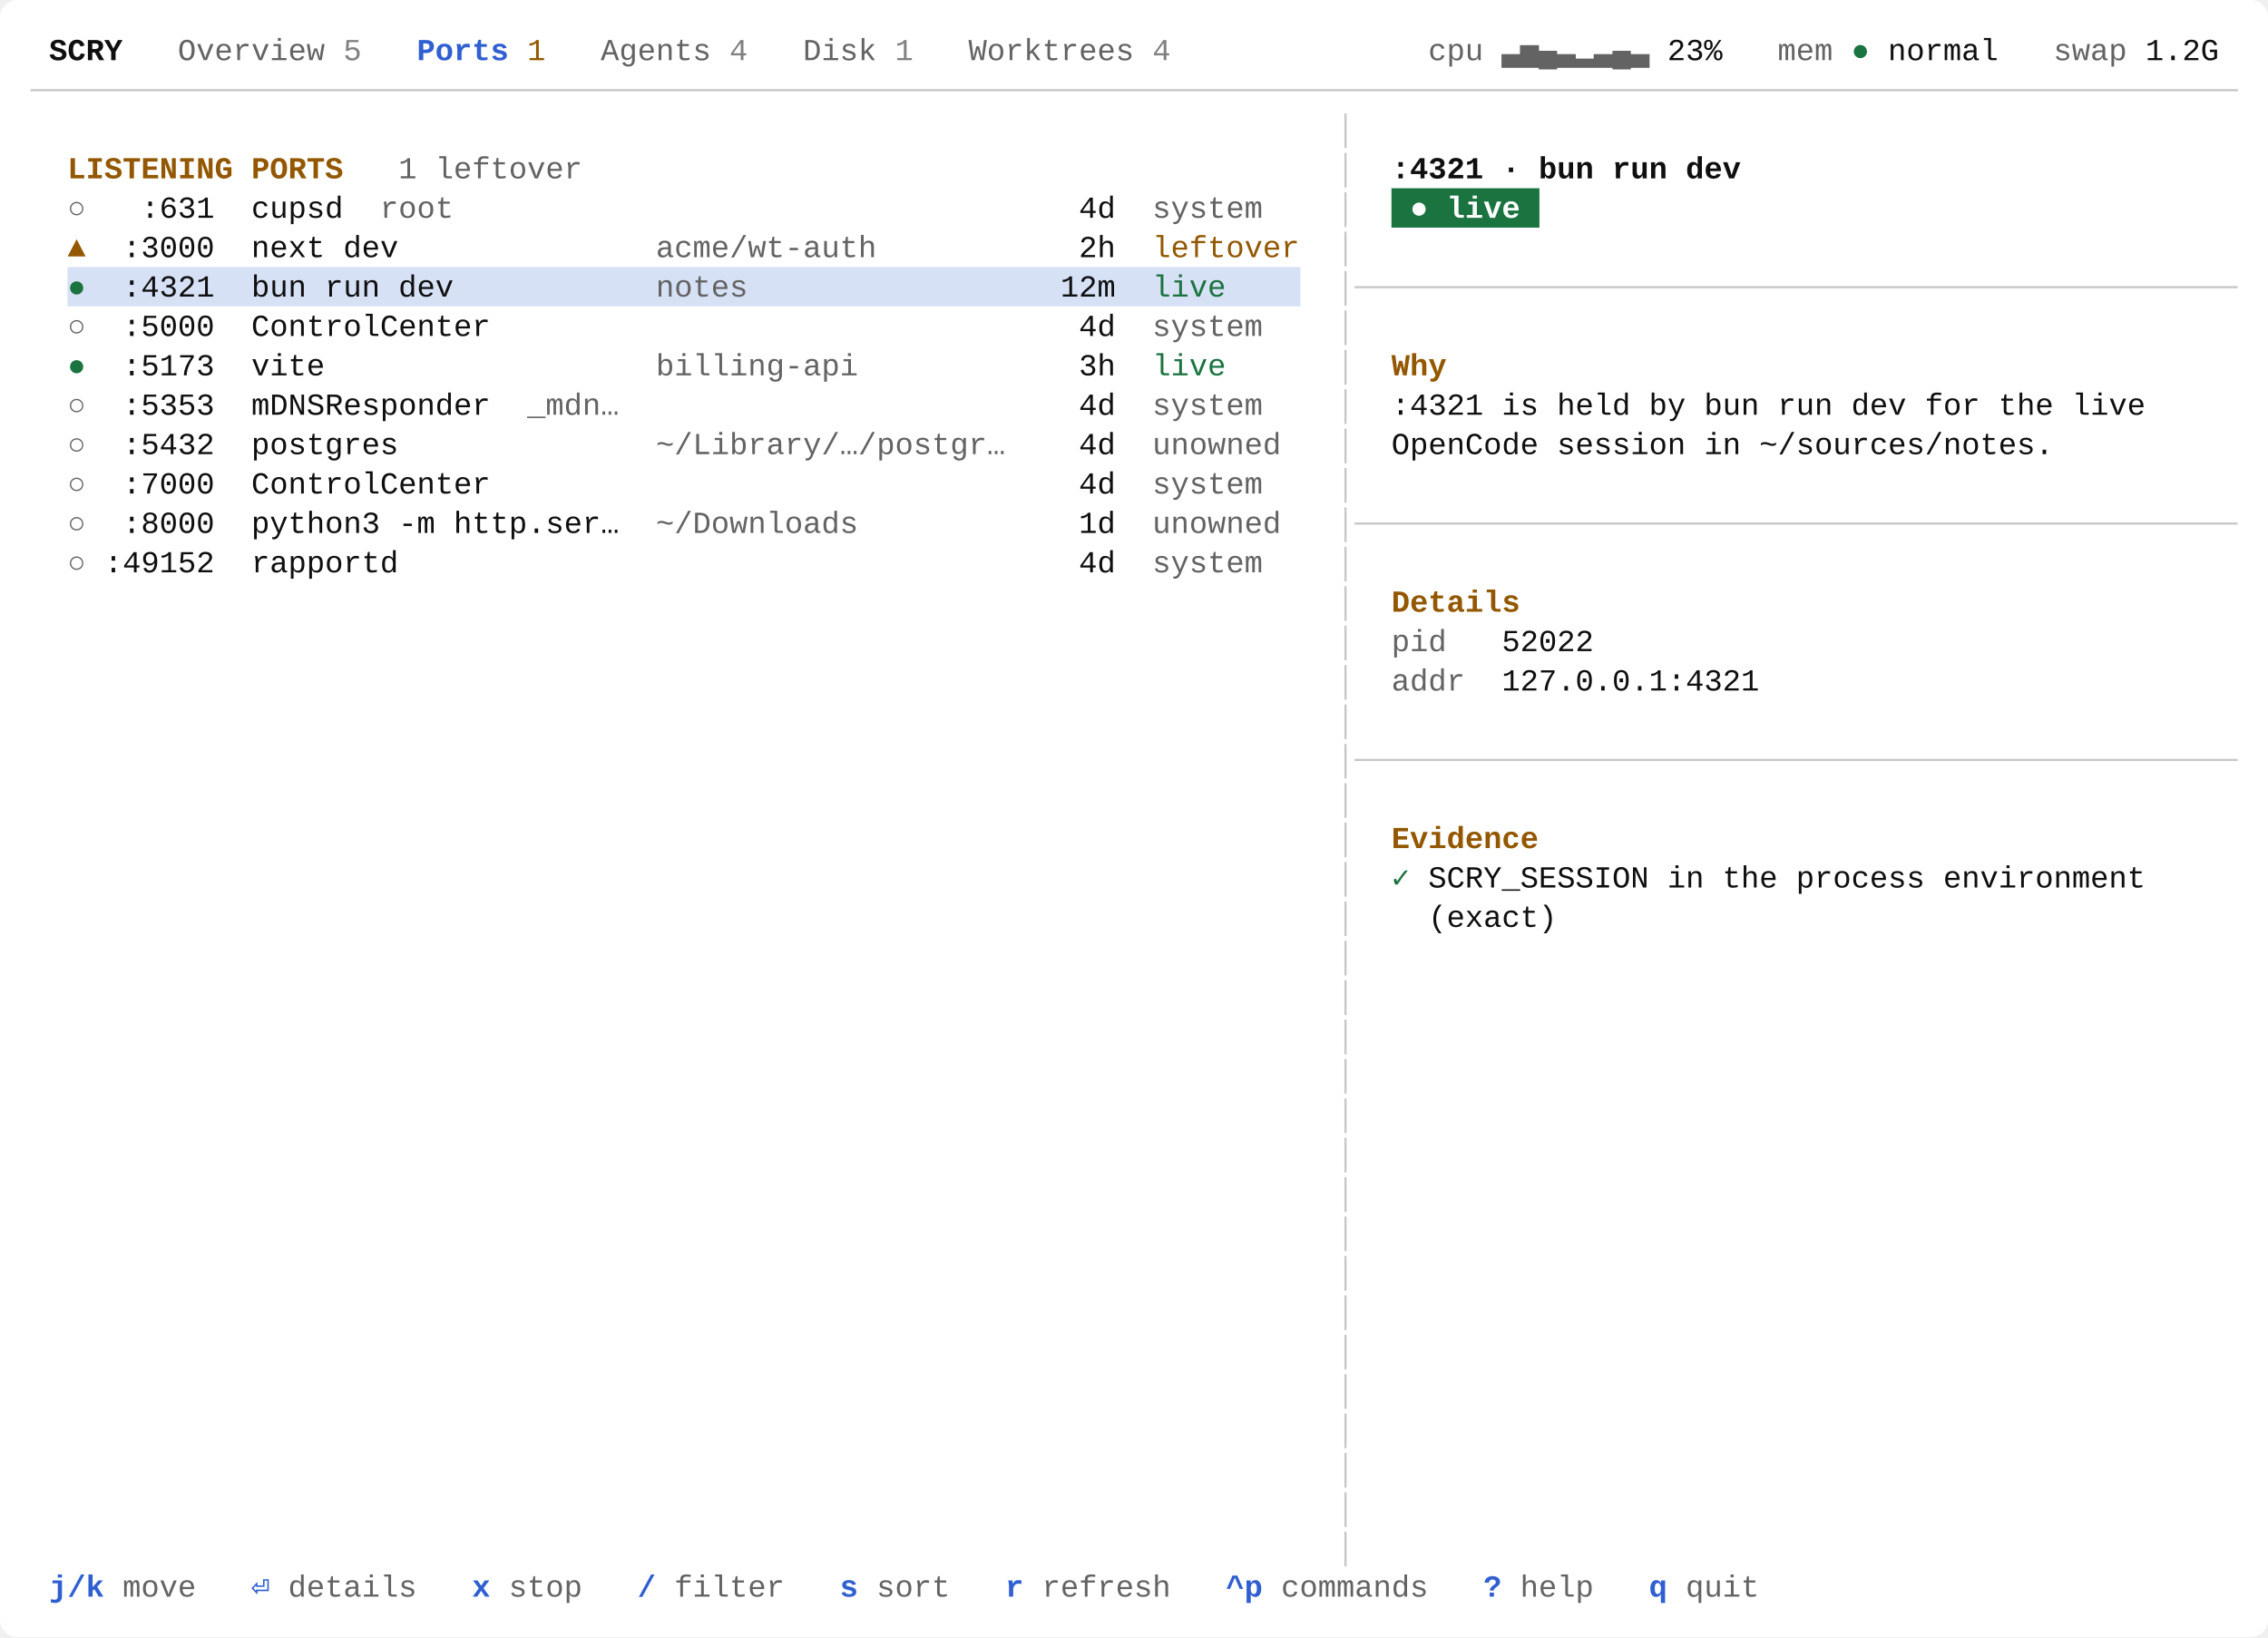
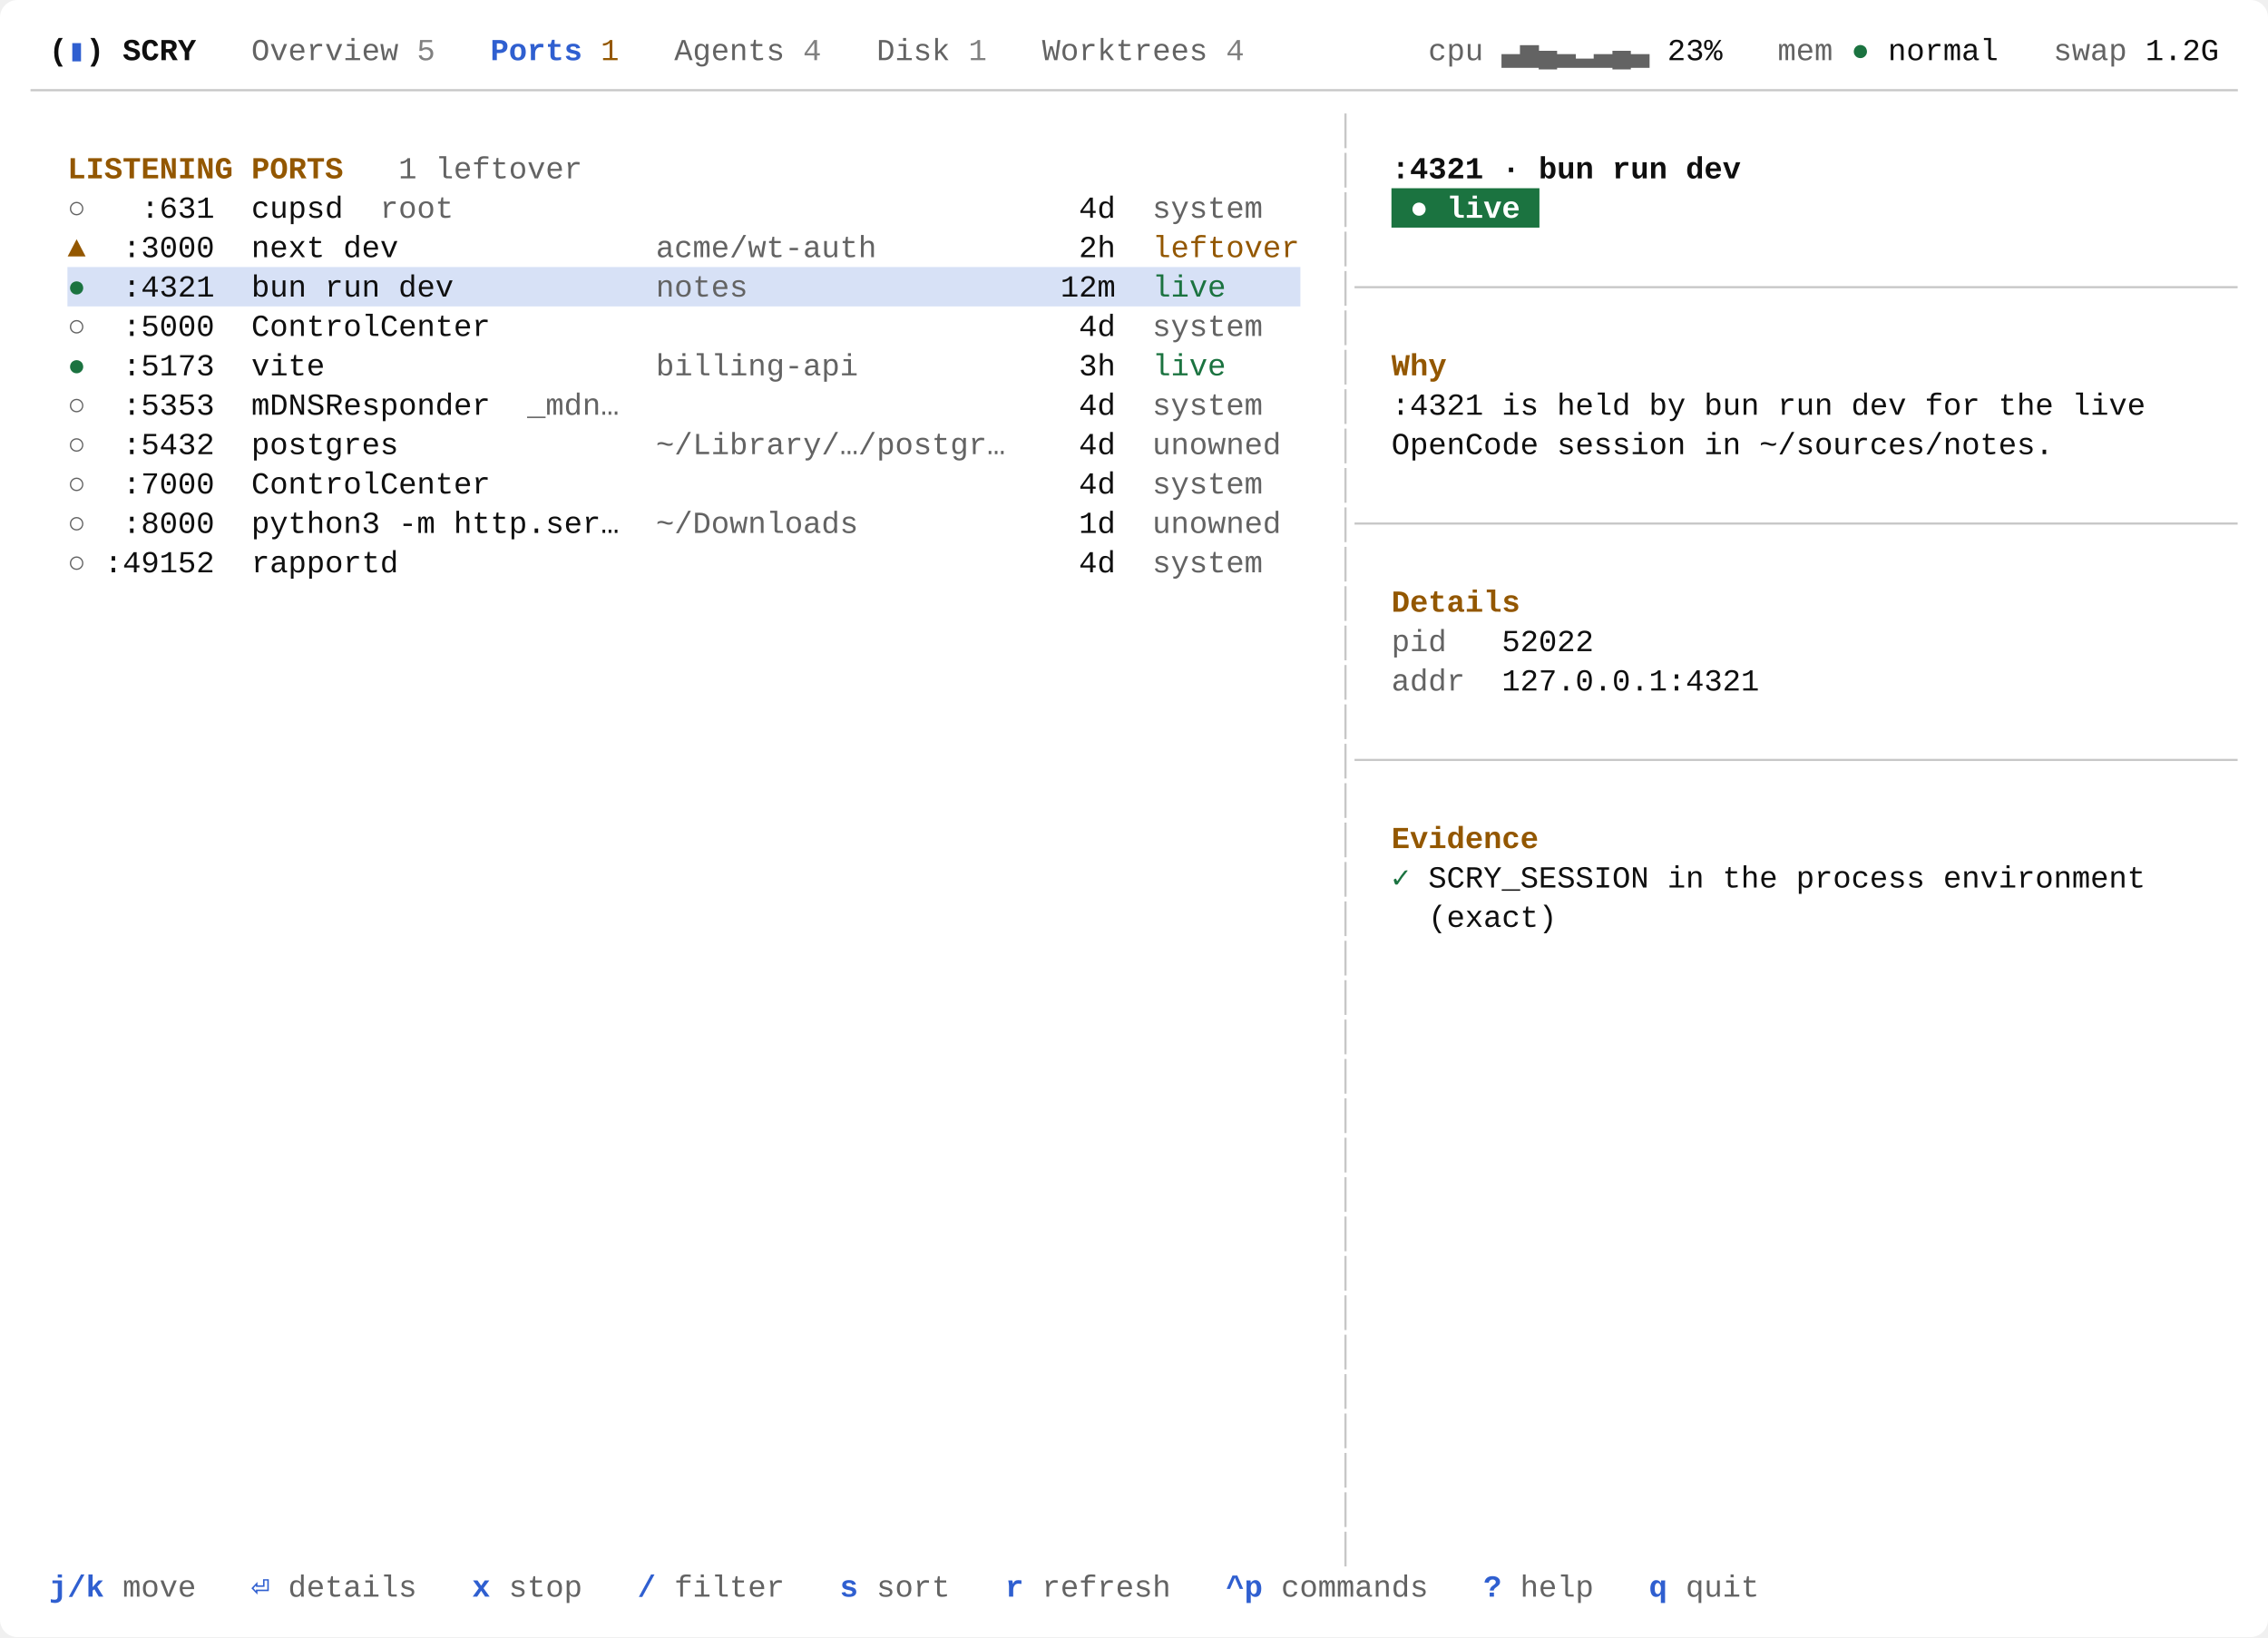
<svg xmlns="http://www.w3.org/2000/svg" width="1036" height="748" viewBox="0 0 1036 748">
  <style>text{font-family:ui-monospace,SFMono-Regular,"SF Mono",Menlo,Consolas,"Liberation Mono","DejaVu Sans Mono",monospace;font-size:14px;white-space:pre}</style>
  <rect width="1036" height="748" rx="8" fill="#ffffff" />
  <g transform="translate(14 14)">
-     <text x="8.4" y="13.5" fill="#0f0f0f" textLength="33.6" lengthAdjust="spacingAndGlyphs" xml:space="preserve" font-weight="700">SCRY</text>
-     <text x="67.2" y="13.5" fill="#636363" textLength="67.2" lengthAdjust="spacingAndGlyphs" xml:space="preserve">Overview</text>
-     <text x="142.8" y="13.5" fill="#808080" textLength="8.4" lengthAdjust="spacingAndGlyphs" xml:space="preserve">5</text>
-     <text x="176.4" y="13.5" fill="#2f5fd0" textLength="42.0" lengthAdjust="spacingAndGlyphs" xml:space="preserve" font-weight="700">Ports</text>
-     <text x="226.8" y="13.5" fill="#935700" textLength="8.4" lengthAdjust="spacingAndGlyphs" xml:space="preserve">1</text>
-     <text x="260.4" y="13.5" fill="#636363" textLength="50.4" lengthAdjust="spacingAndGlyphs" xml:space="preserve">Agents</text>
-     <text x="319.2" y="13.5" fill="#808080" textLength="8.4" lengthAdjust="spacingAndGlyphs" xml:space="preserve">4</text>
-     <text x="352.8" y="13.5" fill="#636363" textLength="33.6" lengthAdjust="spacingAndGlyphs" xml:space="preserve">Disk</text>
-     <text x="394.8" y="13.5" fill="#808080" textLength="8.4" lengthAdjust="spacingAndGlyphs" xml:space="preserve">1</text>
-     <text x="428.4" y="13.5" fill="#636363" textLength="75.6" lengthAdjust="spacingAndGlyphs" xml:space="preserve">Worktrees</text>
-     <text x="512.4" y="13.5" fill="#808080" textLength="8.4" lengthAdjust="spacingAndGlyphs" xml:space="preserve">4</text>
+     <text x="8.4" y="13.5" fill="#0f0f0f" textLength="8.4" lengthAdjust="spacingAndGlyphs" xml:space="preserve" font-weight="700">(</text>
+     <text x="16.8" y="13.5" fill="#2f5fd0" textLength="8.4" lengthAdjust="spacingAndGlyphs" xml:space="preserve">▮</text>
+     <text x="25.2" y="13.5" fill="#0f0f0f" textLength="50.4" lengthAdjust="spacingAndGlyphs" xml:space="preserve" font-weight="700">) SCRY</text>
+     <text x="100.8" y="13.5" fill="#636363" textLength="67.2" lengthAdjust="spacingAndGlyphs" xml:space="preserve">Overview</text>
+     <text x="176.4" y="13.5" fill="#808080" textLength="8.4" lengthAdjust="spacingAndGlyphs" xml:space="preserve">5</text>
+     <text x="210.0" y="13.5" fill="#2f5fd0" textLength="42.0" lengthAdjust="spacingAndGlyphs" xml:space="preserve" font-weight="700">Ports</text>
+     <text x="260.4" y="13.5" fill="#935700" textLength="8.4" lengthAdjust="spacingAndGlyphs" xml:space="preserve">1</text>
+     <text x="294.0" y="13.5" fill="#636363" textLength="50.4" lengthAdjust="spacingAndGlyphs" xml:space="preserve">Agents</text>
+     <text x="352.8" y="13.5" fill="#808080" textLength="8.4" lengthAdjust="spacingAndGlyphs" xml:space="preserve">4</text>
+     <text x="386.4" y="13.5" fill="#636363" textLength="33.6" lengthAdjust="spacingAndGlyphs" xml:space="preserve">Disk</text>
+     <text x="428.4" y="13.5" fill="#808080" textLength="8.4" lengthAdjust="spacingAndGlyphs" xml:space="preserve">1</text>
+     <text x="462.0" y="13.5" fill="#636363" textLength="75.6" lengthAdjust="spacingAndGlyphs" xml:space="preserve">Worktrees</text>
+     <text x="546.0" y="13.5" fill="#808080" textLength="8.4" lengthAdjust="spacingAndGlyphs" xml:space="preserve">4</text>
    <text x="638.4" y="13.5" fill="#636363" textLength="100.8" lengthAdjust="spacingAndGlyphs" xml:space="preserve">cpu ▃▅▄▃▂▃▄▃</text>
    <text x="747.6" y="13.5" fill="#0f0f0f" textLength="25.2" lengthAdjust="spacingAndGlyphs" xml:space="preserve">23%</text>
    <text x="798.0" y="13.5" fill="#636363" textLength="25.2" lengthAdjust="spacingAndGlyphs" xml:space="preserve">mem</text>
    <text x="831.6" y="13.5" fill="#1b7340" textLength="8.4" lengthAdjust="spacingAndGlyphs" xml:space="preserve">●</text>
    <text x="848.4" y="13.5" fill="#0f0f0f" textLength="50.4" lengthAdjust="spacingAndGlyphs" xml:space="preserve">normal</text>
    <text x="924.0" y="13.5" fill="#636363" textLength="33.6" lengthAdjust="spacingAndGlyphs" xml:space="preserve">swap</text>
    <text x="966.0" y="13.5" fill="#0f0f0f" textLength="33.6" lengthAdjust="spacingAndGlyphs" xml:space="preserve">1.2G</text>
    <text x="0.0" y="31.5" fill="#c7c7c7" textLength="1008.0" lengthAdjust="spacingAndGlyphs" xml:space="preserve">────────────────────────────────────────────────────────────────────────────────────────────────────────────────────────</text>
    <text x="596.4" y="49.5" fill="#c7c7c7" textLength="8.4" lengthAdjust="spacingAndGlyphs" xml:space="preserve">│</text>
    <text x="16.8" y="67.5" fill="#935700" textLength="126.0" lengthAdjust="spacingAndGlyphs" xml:space="preserve" font-weight="700">LISTENING PORTS</text>
    <text x="168.0" y="67.5" fill="#636363" textLength="84.0" lengthAdjust="spacingAndGlyphs" xml:space="preserve">1 leftover</text>
    <text x="596.4" y="67.5" fill="#c7c7c7" textLength="8.4" lengthAdjust="spacingAndGlyphs" xml:space="preserve">│</text>
    <text x="621.6" y="67.5" fill="#0f0f0f" textLength="159.6" lengthAdjust="spacingAndGlyphs" xml:space="preserve" font-weight="700">:4321 · bun run dev</text>
    <rect x="621.6" y="72" width="67.6" height="18" fill="#1b7340" />
    <text x="16.8" y="85.5" fill="#636363" textLength="8.4" lengthAdjust="spacingAndGlyphs" xml:space="preserve">○</text>
    <text x="50.4" y="85.5" fill="#0f0f0f" textLength="33.6" lengthAdjust="spacingAndGlyphs" xml:space="preserve">:631</text>
    <text x="100.8" y="85.5" fill="#0f0f0f" textLength="42.0" lengthAdjust="spacingAndGlyphs" xml:space="preserve">cupsd</text>
    <text x="159.6" y="85.5" fill="#636363" textLength="33.6" lengthAdjust="spacingAndGlyphs" xml:space="preserve">root</text>
    <text x="478.8" y="85.5" fill="#0f0f0f" textLength="16.8" lengthAdjust="spacingAndGlyphs" xml:space="preserve">4d</text>
    <text x="512.4" y="85.5" fill="#636363" textLength="50.4" lengthAdjust="spacingAndGlyphs" xml:space="preserve">system</text>
    <text x="596.4" y="85.5" fill="#c7c7c7" textLength="8.4" lengthAdjust="spacingAndGlyphs" xml:space="preserve">│</text>
    <text x="630.0" y="85.5" fill="#ffffff" textLength="50.4" lengthAdjust="spacingAndGlyphs" xml:space="preserve" font-weight="700">● live</text>
    <text x="16.8" y="103.5" fill="#935700" textLength="8.4" lengthAdjust="spacingAndGlyphs" xml:space="preserve">▲</text>
    <text x="42.0" y="103.5" fill="#0f0f0f" textLength="42.0" lengthAdjust="spacingAndGlyphs" xml:space="preserve">:3000</text>
    <text x="100.8" y="103.5" fill="#0f0f0f" textLength="67.2" lengthAdjust="spacingAndGlyphs" xml:space="preserve">next dev</text>
    <text x="285.6" y="103.5" fill="#636363" textLength="100.8" lengthAdjust="spacingAndGlyphs" xml:space="preserve">acme/wt-auth</text>
    <text x="478.8" y="103.5" fill="#0f0f0f" textLength="16.8" lengthAdjust="spacingAndGlyphs" xml:space="preserve">2h</text>
    <text x="512.4" y="103.5" fill="#935700" textLength="67.2" lengthAdjust="spacingAndGlyphs" xml:space="preserve">leftover</text>
    <text x="596.4" y="103.5" fill="#c7c7c7" textLength="8.4" lengthAdjust="spacingAndGlyphs" xml:space="preserve">│</text>
    <rect x="16.8" y="108" width="563.2" height="18" fill="#d7e1f6" />
    <text x="16.8" y="121.5" fill="#1b7340" textLength="8.4" lengthAdjust="spacingAndGlyphs" xml:space="preserve">●</text>
    <text x="42.0" y="121.5" fill="#0f0f0f" textLength="42.0" lengthAdjust="spacingAndGlyphs" xml:space="preserve">:4321</text>
    <text x="100.8" y="121.5" fill="#0f0f0f" textLength="92.4" lengthAdjust="spacingAndGlyphs" xml:space="preserve">bun run dev</text>
    <text x="285.6" y="121.5" fill="#636363" textLength="42.0" lengthAdjust="spacingAndGlyphs" xml:space="preserve">notes</text>
    <text x="470.4" y="121.5" fill="#0f0f0f" textLength="25.2" lengthAdjust="spacingAndGlyphs" xml:space="preserve">12m</text>
    <text x="512.4" y="121.5" fill="#1b7340" textLength="33.6" lengthAdjust="spacingAndGlyphs" xml:space="preserve">live</text>
    <text x="596.4" y="121.5" fill="#c7c7c7" textLength="411.6" lengthAdjust="spacingAndGlyphs" xml:space="preserve">│────────────────────────────────────────────────</text>
    <text x="16.8" y="139.5" fill="#636363" textLength="8.4" lengthAdjust="spacingAndGlyphs" xml:space="preserve">○</text>
    <text x="42.0" y="139.5" fill="#0f0f0f" textLength="42.0" lengthAdjust="spacingAndGlyphs" xml:space="preserve">:5000</text>
    <text x="100.8" y="139.5" fill="#0f0f0f" textLength="109.2" lengthAdjust="spacingAndGlyphs" xml:space="preserve">ControlCenter</text>
    <text x="478.8" y="139.5" fill="#0f0f0f" textLength="16.8" lengthAdjust="spacingAndGlyphs" xml:space="preserve">4d</text>
    <text x="512.4" y="139.5" fill="#636363" textLength="50.4" lengthAdjust="spacingAndGlyphs" xml:space="preserve">system</text>
    <text x="596.4" y="139.5" fill="#c7c7c7" textLength="8.4" lengthAdjust="spacingAndGlyphs" xml:space="preserve">│</text>
    <text x="16.8" y="157.5" fill="#1b7340" textLength="8.4" lengthAdjust="spacingAndGlyphs" xml:space="preserve">●</text>
    <text x="42.0" y="157.5" fill="#0f0f0f" textLength="42.0" lengthAdjust="spacingAndGlyphs" xml:space="preserve">:5173</text>
    <text x="100.8" y="157.5" fill="#0f0f0f" textLength="33.6" lengthAdjust="spacingAndGlyphs" xml:space="preserve">vite</text>
    <text x="285.6" y="157.5" fill="#636363" textLength="92.4" lengthAdjust="spacingAndGlyphs" xml:space="preserve">billing-api</text>
    <text x="478.8" y="157.5" fill="#0f0f0f" textLength="16.8" lengthAdjust="spacingAndGlyphs" xml:space="preserve">3h</text>
    <text x="512.4" y="157.5" fill="#1b7340" textLength="33.6" lengthAdjust="spacingAndGlyphs" xml:space="preserve">live</text>
    <text x="596.4" y="157.5" fill="#c7c7c7" textLength="8.4" lengthAdjust="spacingAndGlyphs" xml:space="preserve">│</text>
    <text x="621.6" y="157.5" fill="#935700" textLength="25.2" lengthAdjust="spacingAndGlyphs" xml:space="preserve" font-weight="700">Why</text>
    <text x="16.8" y="175.5" fill="#636363" textLength="8.4" lengthAdjust="spacingAndGlyphs" xml:space="preserve">○</text>
    <text x="42.0" y="175.5" fill="#0f0f0f" textLength="42.0" lengthAdjust="spacingAndGlyphs" xml:space="preserve">:5353</text>
    <text x="100.8" y="175.5" fill="#0f0f0f" textLength="109.2" lengthAdjust="spacingAndGlyphs" xml:space="preserve">mDNSResponder</text>
    <text x="226.8" y="175.5" fill="#636363" textLength="42.0" lengthAdjust="spacingAndGlyphs" xml:space="preserve">_mdn…</text>
    <text x="478.8" y="175.5" fill="#0f0f0f" textLength="16.8" lengthAdjust="spacingAndGlyphs" xml:space="preserve">4d</text>
    <text x="512.4" y="175.5" fill="#636363" textLength="50.4" lengthAdjust="spacingAndGlyphs" xml:space="preserve">system</text>
    <text x="596.4" y="175.5" fill="#c7c7c7" textLength="8.4" lengthAdjust="spacingAndGlyphs" xml:space="preserve">│</text>
    <text x="621.6" y="175.5" fill="#0f0f0f" textLength="344.4" lengthAdjust="spacingAndGlyphs" xml:space="preserve">:4321 is held by bun run dev for the live</text>
    <text x="16.8" y="193.5" fill="#636363" textLength="8.4" lengthAdjust="spacingAndGlyphs" xml:space="preserve">○</text>
    <text x="42.0" y="193.5" fill="#0f0f0f" textLength="42.0" lengthAdjust="spacingAndGlyphs" xml:space="preserve">:5432</text>
    <text x="100.8" y="193.5" fill="#0f0f0f" textLength="67.2" lengthAdjust="spacingAndGlyphs" xml:space="preserve">postgres</text>
    <text x="285.6" y="193.5" fill="#636363" textLength="159.6" lengthAdjust="spacingAndGlyphs" xml:space="preserve">~/Library/…/postgr…</text>
    <text x="478.8" y="193.5" fill="#0f0f0f" textLength="16.8" lengthAdjust="spacingAndGlyphs" xml:space="preserve">4d</text>
    <text x="512.4" y="193.5" fill="#636363" textLength="58.8" lengthAdjust="spacingAndGlyphs" xml:space="preserve">unowned</text>
    <text x="596.4" y="193.5" fill="#c7c7c7" textLength="8.4" lengthAdjust="spacingAndGlyphs" xml:space="preserve">│</text>
    <text x="621.6" y="193.5" fill="#0f0f0f" textLength="302.4" lengthAdjust="spacingAndGlyphs" xml:space="preserve">OpenCode session in ~/sources/notes.</text>
    <text x="16.8" y="211.5" fill="#636363" textLength="8.4" lengthAdjust="spacingAndGlyphs" xml:space="preserve">○</text>
    <text x="42.0" y="211.5" fill="#0f0f0f" textLength="42.0" lengthAdjust="spacingAndGlyphs" xml:space="preserve">:7000</text>
    <text x="100.8" y="211.5" fill="#0f0f0f" textLength="109.2" lengthAdjust="spacingAndGlyphs" xml:space="preserve">ControlCenter</text>
    <text x="478.8" y="211.5" fill="#0f0f0f" textLength="16.8" lengthAdjust="spacingAndGlyphs" xml:space="preserve">4d</text>
    <text x="512.4" y="211.5" fill="#636363" textLength="50.4" lengthAdjust="spacingAndGlyphs" xml:space="preserve">system</text>
    <text x="596.4" y="211.5" fill="#c7c7c7" textLength="8.4" lengthAdjust="spacingAndGlyphs" xml:space="preserve">│</text>
    <text x="16.8" y="229.5" fill="#636363" textLength="8.4" lengthAdjust="spacingAndGlyphs" xml:space="preserve">○</text>
    <text x="42.0" y="229.5" fill="#0f0f0f" textLength="42.0" lengthAdjust="spacingAndGlyphs" xml:space="preserve">:8000</text>
    <text x="100.8" y="229.5" fill="#0f0f0f" textLength="168.0" lengthAdjust="spacingAndGlyphs" xml:space="preserve">python3 -m http.ser…</text>
    <text x="285.6" y="229.5" fill="#636363" textLength="92.4" lengthAdjust="spacingAndGlyphs" xml:space="preserve">~/Downloads</text>
    <text x="478.8" y="229.5" fill="#0f0f0f" textLength="16.8" lengthAdjust="spacingAndGlyphs" xml:space="preserve">1d</text>
    <text x="512.4" y="229.5" fill="#636363" textLength="58.8" lengthAdjust="spacingAndGlyphs" xml:space="preserve">unowned</text>
    <text x="596.4" y="229.5" fill="#c7c7c7" textLength="411.6" lengthAdjust="spacingAndGlyphs" xml:space="preserve">│────────────────────────────────────────────────</text>
    <text x="16.8" y="247.5" fill="#636363" textLength="8.4" lengthAdjust="spacingAndGlyphs" xml:space="preserve">○</text>
    <text x="33.6" y="247.5" fill="#0f0f0f" textLength="50.4" lengthAdjust="spacingAndGlyphs" xml:space="preserve">:49152</text>
    <text x="100.8" y="247.5" fill="#0f0f0f" textLength="67.2" lengthAdjust="spacingAndGlyphs" xml:space="preserve">rapportd</text>
    <text x="478.8" y="247.5" fill="#0f0f0f" textLength="16.8" lengthAdjust="spacingAndGlyphs" xml:space="preserve">4d</text>
    <text x="512.4" y="247.5" fill="#636363" textLength="50.4" lengthAdjust="spacingAndGlyphs" xml:space="preserve">system</text>
    <text x="596.4" y="247.5" fill="#c7c7c7" textLength="8.4" lengthAdjust="spacingAndGlyphs" xml:space="preserve">│</text>
    <text x="596.4" y="265.5" fill="#c7c7c7" textLength="8.4" lengthAdjust="spacingAndGlyphs" xml:space="preserve">│</text>
    <text x="621.6" y="265.5" fill="#935700" textLength="58.8" lengthAdjust="spacingAndGlyphs" xml:space="preserve" font-weight="700">Details</text>
    <text x="596.4" y="283.5" fill="#c7c7c7" textLength="8.4" lengthAdjust="spacingAndGlyphs" xml:space="preserve">│</text>
    <text x="621.6" y="283.5" fill="#636363" textLength="25.2" lengthAdjust="spacingAndGlyphs" xml:space="preserve">pid</text>
    <text x="672.0" y="283.5" fill="#0f0f0f" textLength="42.0" lengthAdjust="spacingAndGlyphs" xml:space="preserve">52022</text>
    <text x="596.4" y="301.5" fill="#c7c7c7" textLength="8.4" lengthAdjust="spacingAndGlyphs" xml:space="preserve">│</text>
    <text x="621.6" y="301.5" fill="#636363" textLength="33.6" lengthAdjust="spacingAndGlyphs" xml:space="preserve">addr</text>
    <text x="672.0" y="301.5" fill="#0f0f0f" textLength="117.6" lengthAdjust="spacingAndGlyphs" xml:space="preserve">127.0.0.1:4321</text>
    <text x="596.4" y="319.5" fill="#c7c7c7" textLength="8.4" lengthAdjust="spacingAndGlyphs" xml:space="preserve">│</text>
    <text x="596.4" y="337.5" fill="#c7c7c7" textLength="411.6" lengthAdjust="spacingAndGlyphs" xml:space="preserve">│────────────────────────────────────────────────</text>
    <text x="596.4" y="355.5" fill="#c7c7c7" textLength="8.4" lengthAdjust="spacingAndGlyphs" xml:space="preserve">│</text>
    <text x="596.4" y="373.5" fill="#c7c7c7" textLength="8.4" lengthAdjust="spacingAndGlyphs" xml:space="preserve">│</text>
    <text x="621.6" y="373.5" fill="#935700" textLength="67.2" lengthAdjust="spacingAndGlyphs" xml:space="preserve" font-weight="700">Evidence</text>
    <text x="596.4" y="391.5" fill="#c7c7c7" textLength="8.4" lengthAdjust="spacingAndGlyphs" xml:space="preserve">│</text>
    <text x="621.6" y="391.5" fill="#1b7340" textLength="8.4" lengthAdjust="spacingAndGlyphs" xml:space="preserve">✓</text>
    <text x="638.4" y="391.5" fill="#0f0f0f" textLength="327.6" lengthAdjust="spacingAndGlyphs" xml:space="preserve">SCRY_SESSION in the process environment</text>
    <text x="596.4" y="409.5" fill="#c7c7c7" textLength="8.4" lengthAdjust="spacingAndGlyphs" xml:space="preserve">│</text>
    <text x="638.4" y="409.5" fill="#0f0f0f" textLength="58.8" lengthAdjust="spacingAndGlyphs" xml:space="preserve">(exact)</text>
    <text x="596.4" y="427.5" fill="#c7c7c7" textLength="8.4" lengthAdjust="spacingAndGlyphs" xml:space="preserve">│</text>
    <text x="596.4" y="445.5" fill="#c7c7c7" textLength="8.4" lengthAdjust="spacingAndGlyphs" xml:space="preserve">│</text>
    <text x="596.4" y="463.5" fill="#c7c7c7" textLength="8.4" lengthAdjust="spacingAndGlyphs" xml:space="preserve">│</text>
    <text x="596.4" y="481.5" fill="#c7c7c7" textLength="8.4" lengthAdjust="spacingAndGlyphs" xml:space="preserve">│</text>
    <text x="596.4" y="499.5" fill="#c7c7c7" textLength="8.4" lengthAdjust="spacingAndGlyphs" xml:space="preserve">│</text>
    <text x="596.4" y="517.5" fill="#c7c7c7" textLength="8.4" lengthAdjust="spacingAndGlyphs" xml:space="preserve">│</text>
    <text x="596.4" y="535.5" fill="#c7c7c7" textLength="8.4" lengthAdjust="spacingAndGlyphs" xml:space="preserve">│</text>
    <text x="596.4" y="553.5" fill="#c7c7c7" textLength="8.4" lengthAdjust="spacingAndGlyphs" xml:space="preserve">│</text>
    <text x="596.4" y="571.5" fill="#c7c7c7" textLength="8.4" lengthAdjust="spacingAndGlyphs" xml:space="preserve">│</text>
    <text x="596.4" y="589.5" fill="#c7c7c7" textLength="8.4" lengthAdjust="spacingAndGlyphs" xml:space="preserve">│</text>
    <text x="596.4" y="607.5" fill="#c7c7c7" textLength="8.4" lengthAdjust="spacingAndGlyphs" xml:space="preserve">│</text>
    <text x="596.4" y="625.5" fill="#c7c7c7" textLength="8.4" lengthAdjust="spacingAndGlyphs" xml:space="preserve">│</text>
    <text x="596.4" y="643.5" fill="#c7c7c7" textLength="8.4" lengthAdjust="spacingAndGlyphs" xml:space="preserve">│</text>
    <text x="596.4" y="661.5" fill="#c7c7c7" textLength="8.4" lengthAdjust="spacingAndGlyphs" xml:space="preserve">│</text>
    <text x="596.4" y="679.5" fill="#c7c7c7" textLength="8.4" lengthAdjust="spacingAndGlyphs" xml:space="preserve">│</text>
    <text x="596.4" y="697.5" fill="#c7c7c7" textLength="8.4" lengthAdjust="spacingAndGlyphs" xml:space="preserve">│</text>
    <text x="8.4" y="715.5" fill="#2f5fd0" textLength="25.2" lengthAdjust="spacingAndGlyphs" xml:space="preserve" font-weight="700">j/k</text>
    <text x="42.0" y="715.5" fill="#636363" textLength="33.6" lengthAdjust="spacingAndGlyphs" xml:space="preserve">move</text>
    <text x="100.8" y="715.5" fill="#2f5fd0" textLength="8.4" lengthAdjust="spacingAndGlyphs" xml:space="preserve" font-weight="700">⏎</text>
    <text x="117.6" y="715.5" fill="#636363" textLength="58.8" lengthAdjust="spacingAndGlyphs" xml:space="preserve">details</text>
    <text x="201.6" y="715.5" fill="#2f5fd0" textLength="8.4" lengthAdjust="spacingAndGlyphs" xml:space="preserve" font-weight="700">x</text>
    <text x="218.4" y="715.5" fill="#636363" textLength="33.6" lengthAdjust="spacingAndGlyphs" xml:space="preserve">stop</text>
    <text x="277.2" y="715.5" fill="#2f5fd0" textLength="8.4" lengthAdjust="spacingAndGlyphs" xml:space="preserve" font-weight="700">/</text>
    <text x="294.0" y="715.5" fill="#636363" textLength="50.4" lengthAdjust="spacingAndGlyphs" xml:space="preserve">filter</text>
    <text x="369.6" y="715.5" fill="#2f5fd0" textLength="8.4" lengthAdjust="spacingAndGlyphs" xml:space="preserve" font-weight="700">s</text>
    <text x="386.4" y="715.5" fill="#636363" textLength="33.6" lengthAdjust="spacingAndGlyphs" xml:space="preserve">sort</text>
    <text x="445.2" y="715.5" fill="#2f5fd0" textLength="8.4" lengthAdjust="spacingAndGlyphs" xml:space="preserve" font-weight="700">r</text>
    <text x="462.0" y="715.5" fill="#636363" textLength="58.8" lengthAdjust="spacingAndGlyphs" xml:space="preserve">refresh</text>
    <text x="546.0" y="715.5" fill="#2f5fd0" textLength="16.8" lengthAdjust="spacingAndGlyphs" xml:space="preserve" font-weight="700">^p</text>
    <text x="571.2" y="715.5" fill="#636363" textLength="67.2" lengthAdjust="spacingAndGlyphs" xml:space="preserve">commands</text>
    <text x="663.6" y="715.5" fill="#2f5fd0" textLength="8.4" lengthAdjust="spacingAndGlyphs" xml:space="preserve" font-weight="700">?</text>
    <text x="680.4" y="715.5" fill="#636363" textLength="33.6" lengthAdjust="spacingAndGlyphs" xml:space="preserve">help</text>
    <text x="739.2" y="715.5" fill="#2f5fd0" textLength="8.4" lengthAdjust="spacingAndGlyphs" xml:space="preserve" font-weight="700">q</text>
    <text x="756.0" y="715.5" fill="#636363" textLength="33.6" lengthAdjust="spacingAndGlyphs" xml:space="preserve">quit</text>
  </g>
</svg>
